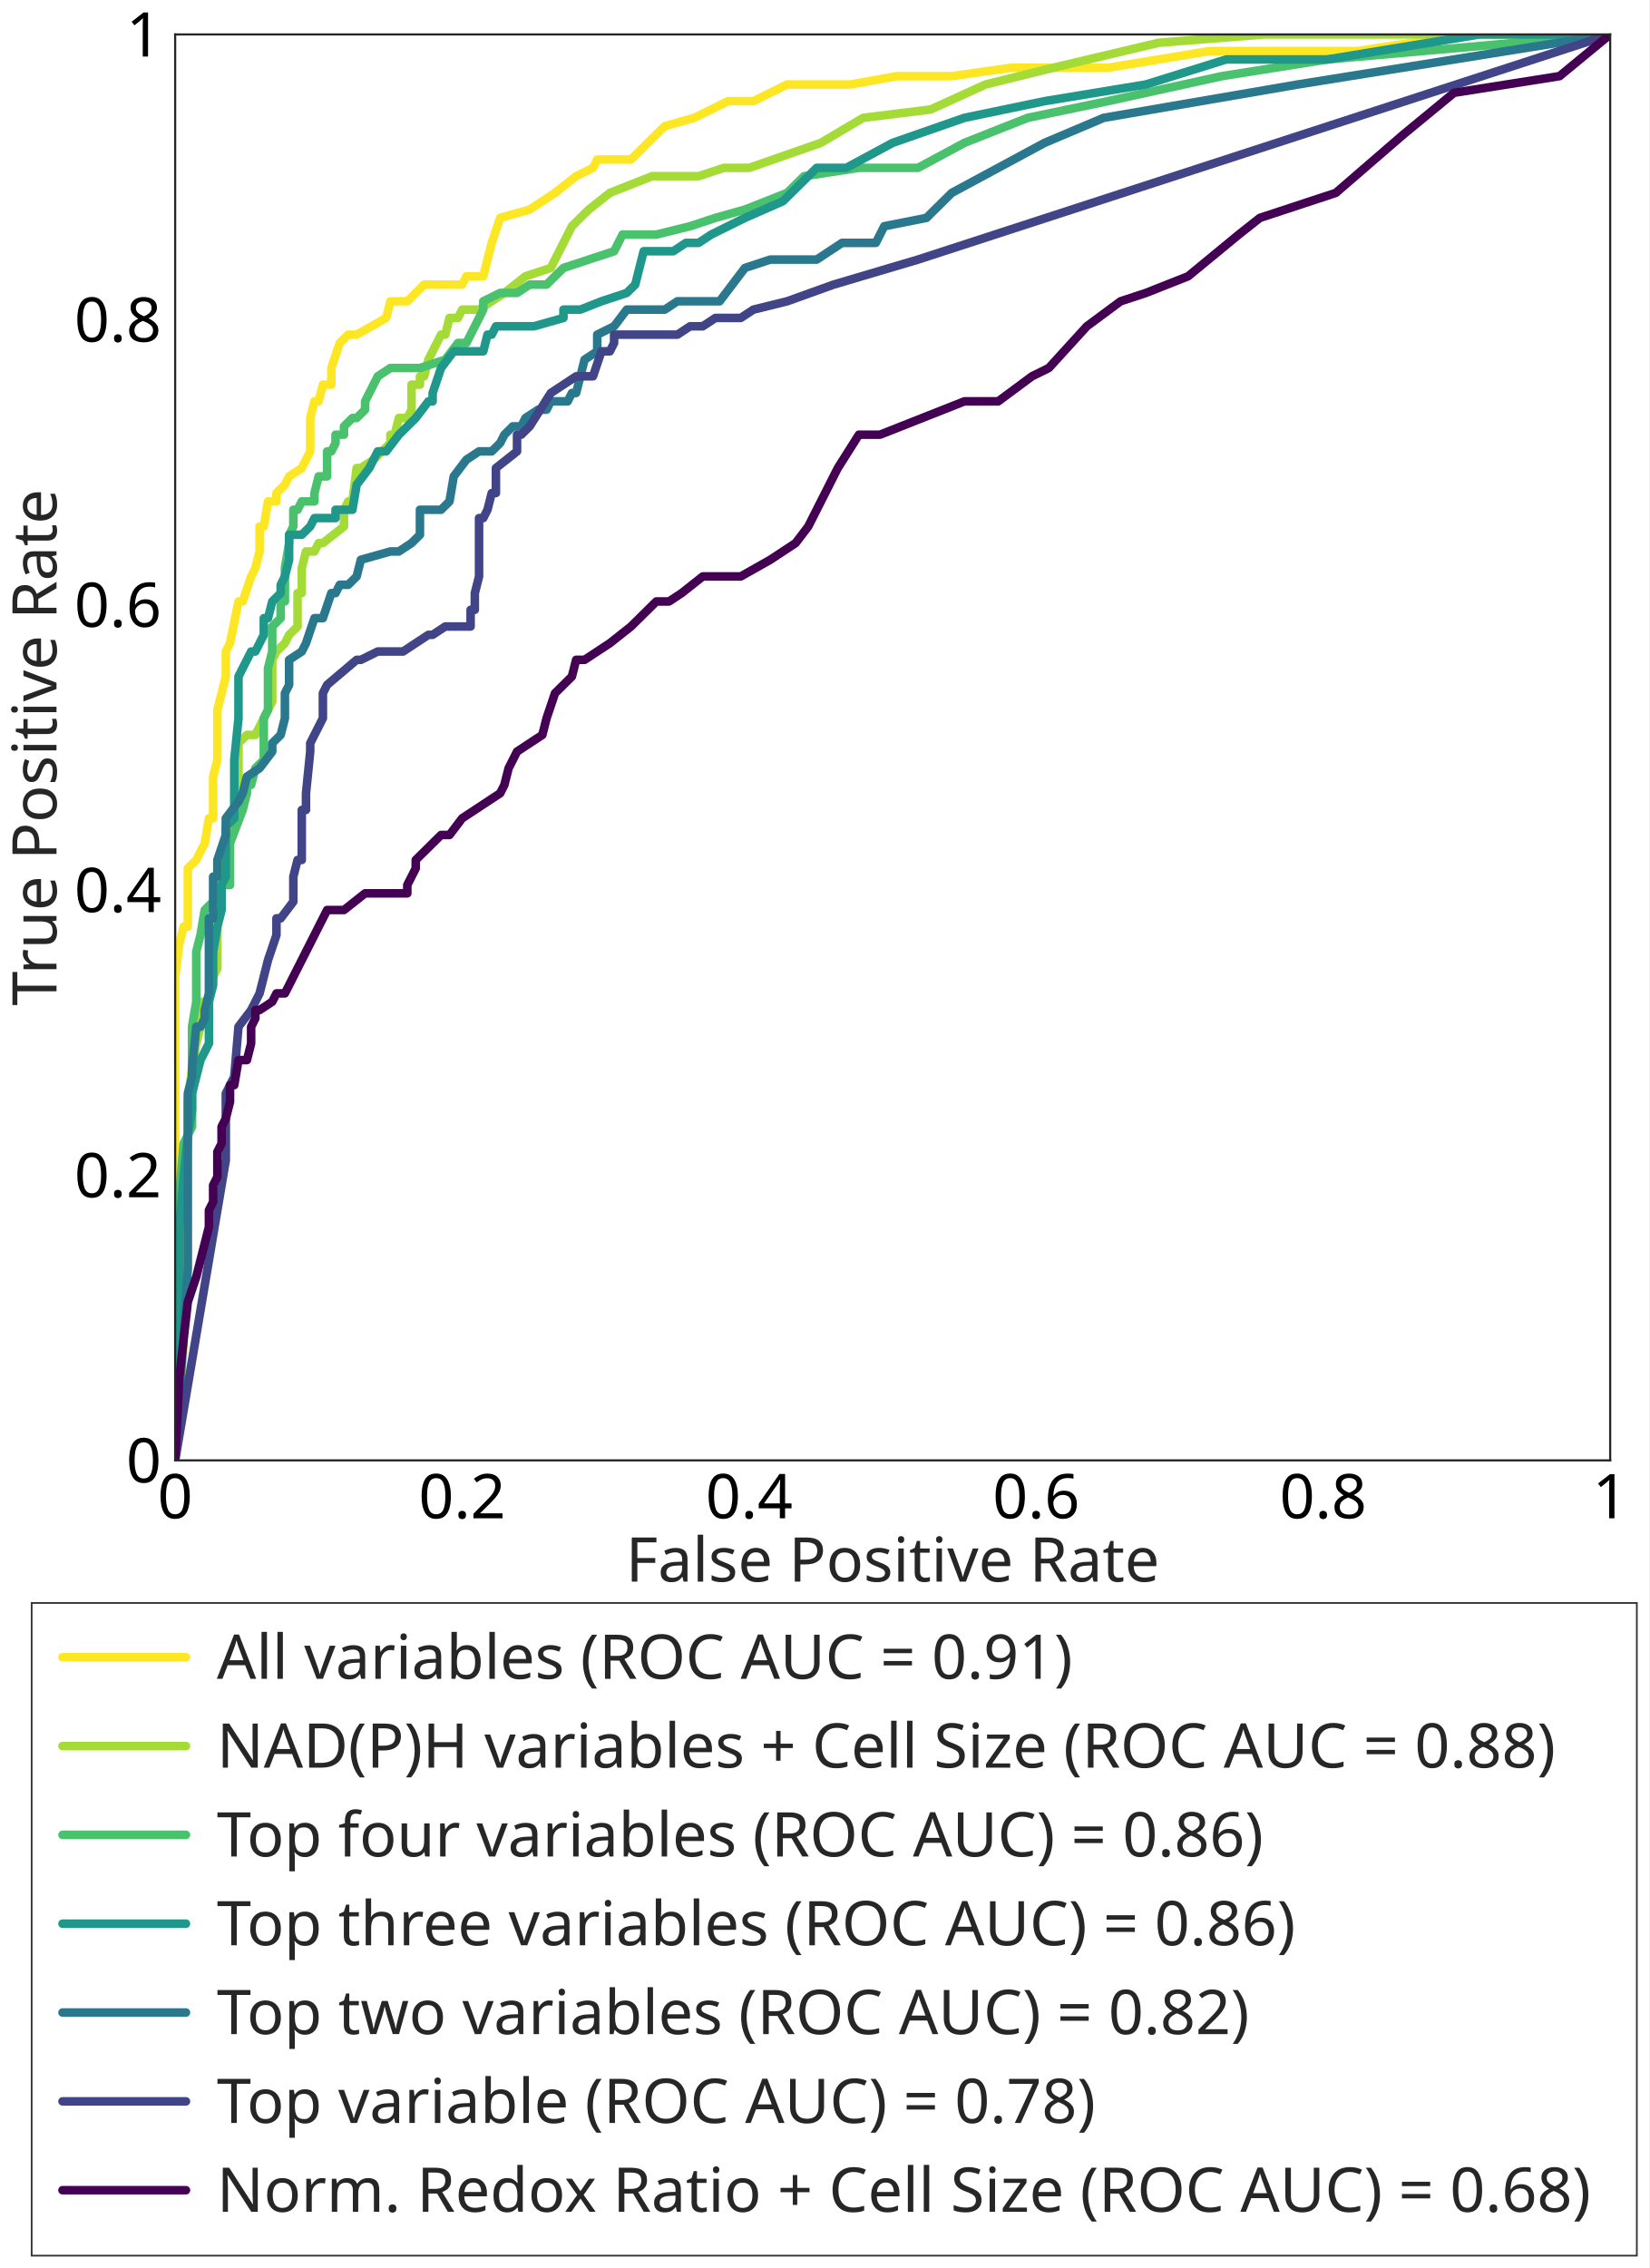
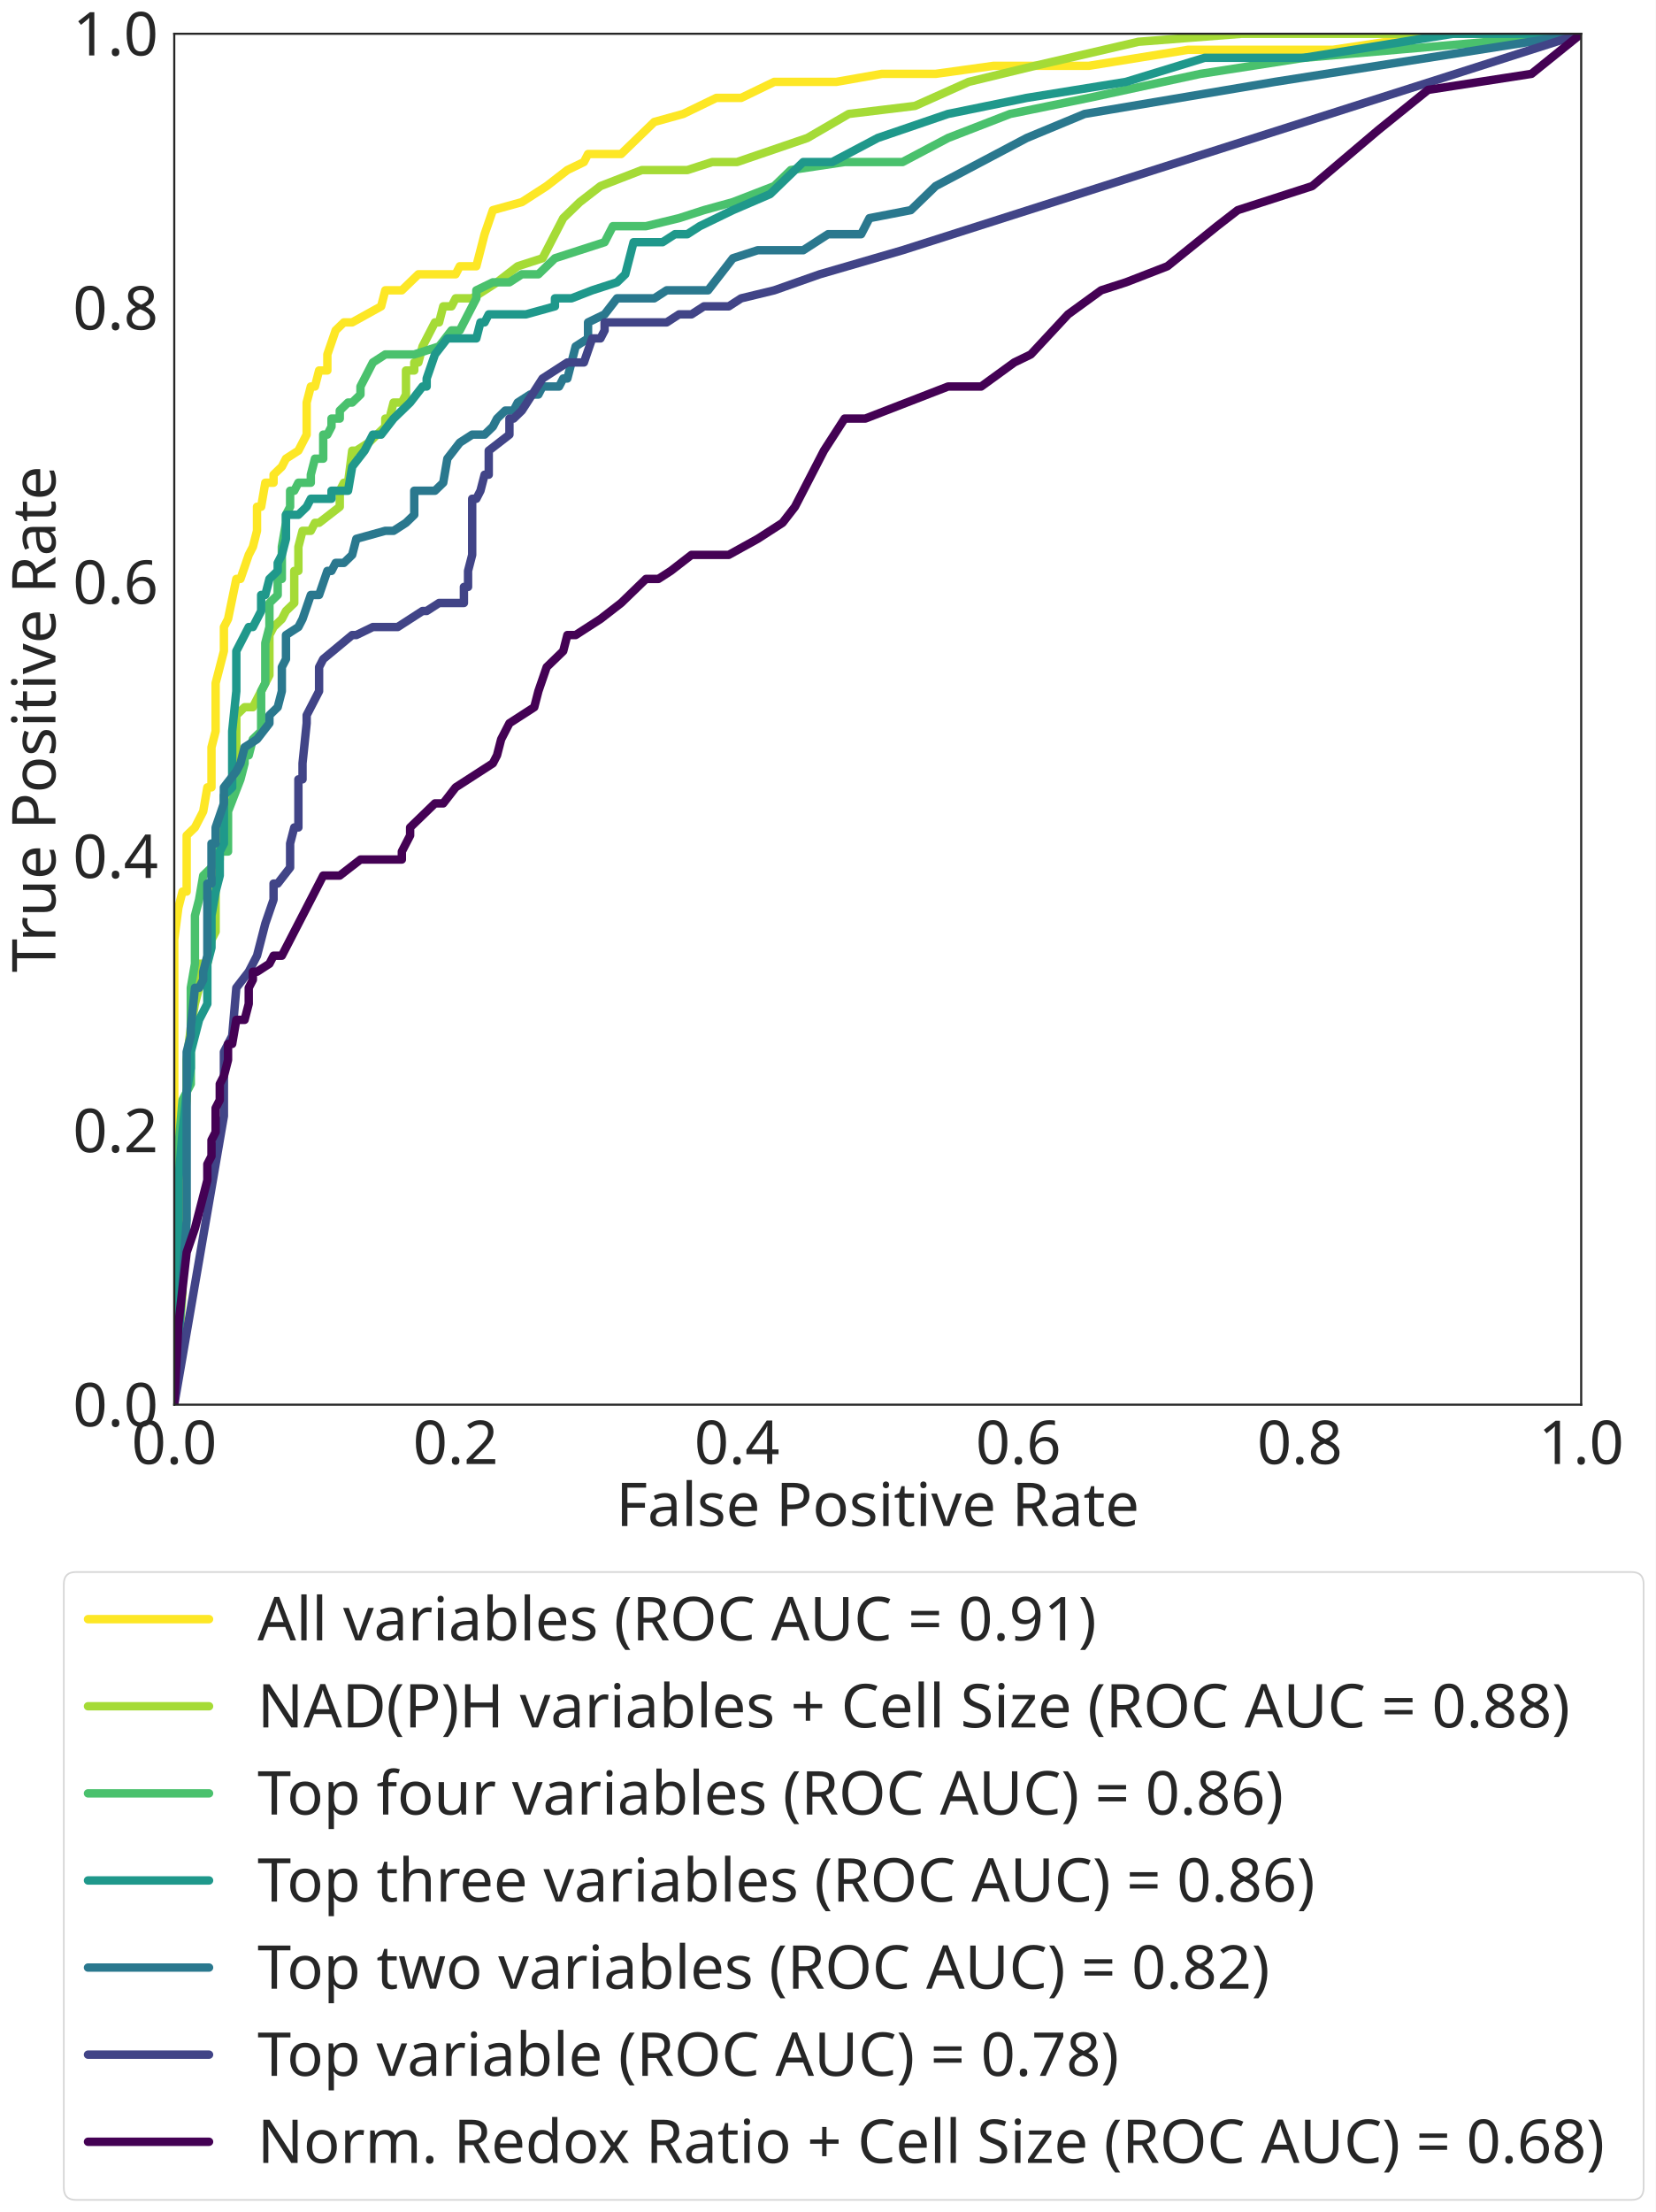
- <svg xmlns="http://www.w3.org/2000/svg" width="961.911pt" height="1322.688pt" viewBox="0 0 961.911 1322.688" version="1.1">
+ <svg xmlns="http://www.w3.org/2000/svg" width="985.011pt" height="1315.668pt" viewBox="0 0 985.011 1315.668" version="1.1">
  <defs>
    <style type="text/css">*{stroke-linejoin: round; stroke-linecap: butt}</style>
  </defs>
  <g id="figure_1">
    <g id="patch_1">
-       <path d="M 0 1322.688  L 961.911 1322.688  L 961.911 0  L 0 0  z " style="fill: #ffffff" />
+       <path d="M 0 1315.668  L 985.011 1315.668  L 985.011 0  L 0 0  z " style="fill: #ffffff" />
    </g>
    <g id="axes_1">
      <g id="patch_2">
-         <path d="M 102.163 851.684  L 939.163 851.684  L 939.163 20.084  L 102.163 20.084  z " style="fill: #ffffff" />
+         <path d="M 103.663 835.484  L 940.663 835.484  L 940.663 20.084  L 103.663 20.084  z " style="fill: #ffffff" />
      </g>
      <g id="matplotlib.axis_1">
        <g id="xtick_1">
          <g id="text_1">
-             <text style="font: 36px 'sans-serif'; text-anchor: middle" x="102.163" y="885.452" transform="rotate(-0, 102.1631, 885.4522)">0</text>
+             <text style="fill: #262626; font: 36px 'sans-serif'; text-anchor: middle" x="103.663" y="870.752" transform="rotate(-0, 103.6631, 870.7522)">0.0</text>
          </g>
        </g>
        <g id="xtick_2">
          <g id="text_2">
-             <text style="font: 36px 'sans-serif'; text-anchor: middle" x="269.563" y="885.452" transform="rotate(-0, 269.5631, 885.4522)">0.2</text>
+             <text style="fill: #262626; font: 36px 'sans-serif'; text-anchor: middle" x="271.063" y="870.752" transform="rotate(-0, 271.0631, 870.7522)">0.2</text>
          </g>
        </g>
        <g id="xtick_3">
          <g id="text_3">
-             <text style="font: 36px 'sans-serif'; text-anchor: middle" x="436.963" y="885.452" transform="rotate(-0, 436.9631, 885.4522)">0.4</text>
+             <text style="fill: #262626; font: 36px 'sans-serif'; text-anchor: middle" x="438.463" y="870.752" transform="rotate(-0, 438.4631, 870.7522)">0.4</text>
          </g>
        </g>
        <g id="xtick_4">
          <g id="text_4">
-             <text style="font: 36px 'sans-serif'; text-anchor: middle" x="604.363" y="885.452" transform="rotate(-0, 604.3631, 885.4522)">0.6</text>
+             <text style="fill: #262626; font: 36px 'sans-serif'; text-anchor: middle" x="605.863" y="870.752" transform="rotate(-0, 605.8631, 870.7522)">0.6</text>
          </g>
        </g>
        <g id="xtick_5">
          <g id="text_5">
-             <text style="font: 36px 'sans-serif'; text-anchor: middle" x="771.763" y="885.452" transform="rotate(-0, 771.7631, 885.4522)">0.8</text>
+             <text style="fill: #262626; font: 36px 'sans-serif'; text-anchor: middle" x="773.263" y="870.752" transform="rotate(-0, 773.2631, 870.7522)">0.8</text>
          </g>
        </g>
        <g id="xtick_6">
          <g id="text_6">
-             <text style="font: 36px 'sans-serif'; text-anchor: middle" x="939.163" y="885.452" transform="rotate(-0, 939.1631, 885.4522)">1</text>
+             <text style="fill: #262626; font: 36px 'sans-serif'; text-anchor: middle" x="940.663" y="870.752" transform="rotate(-0, 940.6631, 870.7522)">1.0</text>
          </g>
        </g>
-         <g id="xtick_7" />
-         <g id="xtick_8" />
-         <g id="xtick_9" />
-         <g id="xtick_10" />
-         <g id="xtick_11" />
-         <g id="xtick_12" />
-         <g id="xtick_13" />
-         <g id="xtick_14" />
-         <g id="xtick_15" />
-         <g id="xtick_16" />
-         <g id="xtick_17" />
-         <g id="xtick_18" />
-         <g id="xtick_19" />
-         <g id="xtick_20" />
-         <g id="xtick_21" />
        <g id="text_7">
-           <text style="fill: #262626; font: 36px 'sans-serif'; text-anchor: middle" x="520.663" y="922.375" transform="rotate(-0, 520.6631, 922.3753)">False Positive Rate</text>
+           <text style="fill: #262626; font: 36px 'sans-serif'; text-anchor: middle" x="522.163" y="907.675" transform="rotate(-0, 522.1631, 907.6753)">False Positive Rate</text>
        </g>
      </g>
      <g id="matplotlib.axis_2">
        <g id="ytick_1">
          <g id="text_8">
-             <text style="font: 36px 'sans-serif'; text-anchor: end" x="94.163" y="864.568" transform="rotate(-0, 94.16312, 864.5681)">0</text>
+             <text style="fill: #262626; font: 36px 'sans-serif'; text-anchor: end" x="94.163" y="848.368" transform="rotate(-0, 94.16312, 848.3681)">0.0</text>
          </g>
        </g>
        <g id="ytick_2">
          <g id="text_9">
-             <text style="font: 36px 'sans-serif'; text-anchor: end" x="94.163" y="698.248" transform="rotate(-0, 94.16312, 698.2481)">0.2</text>
+             <text style="fill: #262626; font: 36px 'sans-serif'; text-anchor: end" x="94.163" y="685.288" transform="rotate(-0, 94.16312, 685.2881)">0.2</text>
          </g>
        </g>
        <g id="ytick_3">
          <g id="text_10">
-             <text style="font: 36px 'sans-serif'; text-anchor: end" x="94.163" y="531.928" transform="rotate(-0, 94.16312, 531.9281)">0.4</text>
+             <text style="fill: #262626; font: 36px 'sans-serif'; text-anchor: end" x="94.163" y="522.208" transform="rotate(-0, 94.16312, 522.2081)">0.4</text>
          </g>
        </g>
        <g id="ytick_4">
          <g id="text_11">
-             <text style="font: 36px 'sans-serif'; text-anchor: end" x="94.163" y="365.608" transform="rotate(-0, 94.16312, 365.6081)">0.6</text>
+             <text style="fill: #262626; font: 36px 'sans-serif'; text-anchor: end" x="94.163" y="359.128" transform="rotate(-0, 94.16312, 359.1281)">0.6</text>
          </g>
        </g>
        <g id="ytick_5">
          <g id="text_12">
-             <text style="font: 36px 'sans-serif'; text-anchor: end" x="94.163" y="199.288" transform="rotate(-0, 94.16312, 199.2881)">0.8</text>
+             <text style="fill: #262626; font: 36px 'sans-serif'; text-anchor: end" x="94.163" y="196.048" transform="rotate(-0, 94.16312, 196.0481)">0.8</text>
          </g>
        </g>
        <g id="ytick_6">
          <g id="text_13">
-             <text style="font: 36px 'sans-serif'; text-anchor: end" x="94.163" y="32.968" transform="rotate(-0, 94.16312, 32.96813)">1</text>
+             <text style="fill: #262626; font: 36px 'sans-serif'; text-anchor: end" x="94.163" y="32.968" transform="rotate(-0, 94.16312, 32.96813)">1.0</text>
          </g>
        </g>
-         <g id="ytick_7" />
-         <g id="ytick_8" />
-         <g id="ytick_9" />
-         <g id="ytick_10" />
-         <g id="ytick_11" />
-         <g id="ytick_12" />
-         <g id="ytick_13" />
-         <g id="ytick_14" />
-         <g id="ytick_15" />
-         <g id="ytick_16" />
-         <g id="ytick_17" />
-         <g id="ytick_18" />
-         <g id="ytick_19" />
-         <g id="ytick_20" />
-         <g id="ytick_21" />
        <g id="text_14">
-           <text style="fill: #262626; font: 36px 'sans-serif'; text-anchor: middle" x="32.968" y="435.884" transform="rotate(-90, 32.96813, 435.8841)">True Positive Rate</text>
+           <text style="fill: #262626; font: 36px 'sans-serif'; text-anchor: middle" x="32.968" y="427.784" transform="rotate(-90, 32.96813, 427.7841)">True Positive Rate</text>
        </g>
      </g>
      <g id="line2d_1">
-         <path d="M 102.163 851.684  L 102.163 788.463  L 102.163 764.147  L 102.163 749.558  L 102.163 691.2  L 102.163 666.884  L 102.163 647.431  L 102.163 637.705  L 102.163 618.252  L 102.163 593.937  L 102.163 574.484  L 102.163 569.621  L 104.625 550.168  L 107.087 540.442  L 109.548 540.442  L 109.548 535.579  L 109.548 516.126  L 109.548 506.4  L 114.472 501.537  L 119.395 491.81  L 121.857 477.221  L 124.319 477.221  L 124.319 462.631  L 124.319 452.905  L 126.781 443.179  L 126.781 438.316  L 126.781 428.589  L 126.781 414  L 131.704 394.547  L 131.704 379.958  L 134.166 375.095  L 139.09 350.779  L 141.551 350.779  L 146.475 336.189  L 148.937 331.326  L 151.398 321.6  L 151.398 316.737  L 151.398 307.01  L 153.86 307.01  L 156.322 292.421  L 161.245 292.421  L 161.245 287.558  L 166.169 282.695  L 168.631 277.831  L 176.016 272.968  L 180.94 263.242  L 180.94 248.652  L 180.94 243.789  L 183.401 234.063  L 185.863 234.063  L 188.325 224.337  L 193.248 224.337  L 193.248 214.61  L 198.172 200.021  L 203.095 195.158  L 208.019 195.158  L 225.251 185.431  L 227.713 175.705  L 237.56 175.705  L 247.407 165.979  L 257.254 165.979  L 264.64 165.979  L 269.563 165.979  L 272.025 161.116  L 281.872 161.116  L 286.795 141.663  L 291.719 127.074  L 308.951 122.21  L 323.722 112.484  L 336.031 102.758  L 345.878 97.895  L 348.34 93.031  L 368.034 93.031  L 387.728 73.579  L 404.96 68.716  L 424.654 58.989  L 439.425 58.989  L 459.119 49.263  L 473.89 49.263  L 496.045 49.263  L 523.125 44.4  L 555.128 44.4  L 589.593 39.537  L 646.213 39.537  L 705.295 29.81  L 791.457 29.81  L 855.463 20.084  L 939.163 20.084  " clip-path="url(#pc37b529181)" style="fill: none; stroke: #fde725; stroke-width: 5; stroke-linecap: round" />
+         <path d="M 103.663 835.484  L 103.663 773.495  L 103.663 749.652  L 103.663 735.347  L 103.663 678.126  L 103.663 654.284  L 103.663 635.21  L 103.663 625.674  L 103.663 606.6  L 103.663 582.758  L 103.663 563.684  L 103.663 558.916  L 106.125 539.842  L 108.587 530.305  L 111.048 530.305  L 111.048 525.537  L 111.048 506.463  L 111.048 496.926  L 115.972 492.158  L 120.895 482.621  L 123.357 468.316  L 125.819 468.316  L 125.819 454.01  L 125.819 444.474  L 128.281 434.937  L 128.281 430.168  L 128.281 420.631  L 128.281 406.326  L 133.204 387.252  L 133.204 372.947  L 135.666 368.179  L 140.59 344.337  L 143.051 344.337  L 147.975 330.031  L 150.437 325.263  L 152.898 315.726  L 152.898 310.958  L 152.898 301.421  L 155.36 301.421  L 157.822 287.116  L 162.745 287.116  L 162.745 282.347  L 167.669 277.579  L 170.131 272.81  L 177.516 268.042  L 182.44 258.505  L 182.44 244.2  L 182.44 239.431  L 184.901 229.895  L 187.363 229.895  L 189.825 220.358  L 194.748 220.358  L 194.748 210.821  L 199.672 196.516  L 204.595 191.747  L 209.519 191.747  L 226.751 182.21  L 229.213 172.674  L 239.06 172.674  L 248.907 163.137  L 258.754 163.137  L 266.14 163.137  L 271.063 163.137  L 273.525 158.368  L 283.372 158.368  L 288.295 139.295  L 293.219 124.989  L 310.451 120.221  L 325.222 110.684  L 337.531 101.147  L 347.378 96.379  L 349.84 91.61  L 369.534 91.61  L 389.228 72.537  L 406.46 67.768  L 426.154 58.231  L 440.925 58.231  L 460.619 48.695  L 475.39 48.695  L 497.545 48.695  L 524.625 43.926  L 556.628 43.926  L 591.093 39.158  L 647.713 39.158  L 706.795 29.621  L 792.957 29.621  L 856.963 20.084  L 940.663 20.084  " clip-path="url(#p8430634e5c)" style="fill: none; stroke: #fde725; stroke-width: 5; stroke-linecap: round" />
      </g>
      <g id="line2d_2">
-         <path d="M 102.163 851.684  L 104.625 817.642  L 107.087 783.6  L 107.087 725.242  L 107.087 715.516  L 107.087 691.2  L 109.548 666.884  L 109.548 662.021  L 109.548 642.568  L 112.01 623.116  L 114.472 608.526  L 116.934 598.8  L 116.934 584.21  L 121.857 584.21  L 124.319 569.621  L 126.781 564.758  L 126.781 550.168  L 126.781 520.989  L 129.243 520.989  L 129.243 511.263  L 129.243 506.4  L 129.243 496.674  L 136.628 477.221  L 139.09 457.768  L 139.09 443.179  L 139.09 433.452  L 144.013 428.589  L 148.937 428.589  L 158.784 409.137  L 158.784 384.821  L 161.245 379.958  L 166.169 375.095  L 168.631 370.231  L 173.554 365.368  L 173.554 345.916  L 176.016 345.916  L 176.016 336.189  L 176.016 331.326  L 178.478 321.6  L 183.401 321.6  L 185.863 316.737  L 188.325 316.737  L 200.634 307.01  L 200.634 297.284  L 203.095 292.421  L 205.557 292.421  L 208.019 272.968  L 210.481 272.968  L 217.866 268.105  L 227.713 258.379  L 227.713 253.516  L 230.175 253.516  L 232.637 243.789  L 237.56 243.789  L 240.022 238.926  L 240.022 224.337  L 244.945 224.337  L 244.945 219.474  L 247.407 219.474  L 249.869 209.747  L 257.254 195.158  L 259.716 195.158  L 262.178 185.431  L 267.101 185.431  L 269.563 180.568  L 279.41 180.568  L 294.181 170.842  L 306.49 161.116  L 321.26 156.252  L 326.184 146.526  L 333.569 131.937  L 343.416 122.21  L 355.725 112.484  L 380.343 102.758  L 395.113 102.758  L 407.422 102.758  L 422.193 97.895  L 436.963 97.895  L 478.813 83.305  L 503.431 68.716  L 542.819 63.852  L 574.822 49.263  L 614.21 39.537  L 675.754 24.947  L 737.298 20.084  L 806.228 20.084  L 939.163 20.084  " clip-path="url(#pc37b529181)" style="fill: none; stroke: #a5db36; stroke-width: 5; stroke-linecap: round" />
+         <path d="M 103.663 835.484  L 106.125 802.105  L 108.587 768.726  L 108.587 711.505  L 108.587 701.968  L 108.587 678.126  L 111.048 654.284  L 111.048 649.516  L 111.048 630.442  L 113.51 611.368  L 115.972 597.063  L 118.434 587.526  L 118.434 573.221  L 123.357 573.221  L 125.819 558.916  L 128.281 554.147  L 128.281 539.842  L 128.281 511.231  L 130.743 511.231  L 130.743 501.695  L 130.743 496.926  L 130.743 487.389  L 138.128 468.316  L 140.59 449.242  L 140.59 434.937  L 140.59 425.4  L 145.513 420.631  L 150.437 420.631  L 160.284 401.558  L 160.284 377.716  L 162.745 372.947  L 167.669 368.179  L 170.131 363.41  L 175.054 358.642  L 175.054 339.568  L 177.516 339.568  L 177.516 330.031  L 177.516 325.263  L 179.978 315.726  L 184.901 315.726  L 187.363 310.958  L 189.825 310.958  L 202.134 301.421  L 202.134 291.884  L 204.595 287.116  L 207.057 287.116  L 209.519 268.042  L 211.981 268.042  L 219.366 263.274  L 229.213 253.737  L 229.213 248.968  L 231.675 248.968  L 234.137 239.431  L 239.06 239.431  L 241.522 234.663  L 241.522 220.358  L 246.445 220.358  L 246.445 215.589  L 248.907 215.589  L 251.369 206.052  L 258.754 191.747  L 261.216 191.747  L 263.678 182.21  L 268.601 182.21  L 271.063 177.442  L 280.91 177.442  L 295.681 167.905  L 307.99 158.368  L 322.76 153.6  L 327.684 144.063  L 335.069 129.758  L 344.916 120.221  L 357.225 110.684  L 381.843 101.147  L 396.613 101.147  L 408.922 101.147  L 423.693 96.379  L 438.463 96.379  L 480.313 82.074  L 504.931 67.768  L 544.319 63  L 576.322 48.695  L 615.71 39.158  L 677.254 24.852  L 738.798 20.084  L 807.728 20.084  L 940.663 20.084  " clip-path="url(#p8430634e5c)" style="fill: none; stroke: #a5db36; stroke-width: 5; stroke-linecap: round" />
      </g>
      <g id="line2d_3">
-         <path d="M 102.163 851.684  L 102.163 764.147  L 102.163 730.105  L 104.625 696.063  L 107.087 666.884  L 112.01 657.158  L 112.01 642.568  L 112.01 632.842  L 112.01 613.389  L 112.01 598.8  L 114.472 584.21  L 114.472 555.031  L 116.934 545.305  L 119.395 530.716  L 124.319 525.852  L 126.781 516.126  L 134.166 516.126  L 134.166 506.4  L 134.166 501.537  L 134.166 491.81  L 141.551 472.358  L 144.013 462.631  L 144.013 457.768  L 146.475 457.768  L 148.937 448.042  L 153.86 443.179  L 153.86 423.726  L 153.86 418.863  L 156.322 414  L 156.322 399.41  L 156.322 389.684  L 158.784 379.958  L 158.784 370.231  L 158.784 365.368  L 163.707 360.505  L 163.707 350.779  L 166.169 350.779  L 166.169 331.326  L 168.631 316.737  L 168.631 311.874  L 171.093 307.01  L 171.093 297.284  L 173.554 297.284  L 176.016 292.421  L 180.94 292.421  L 183.401 292.421  L 183.401 287.558  L 185.863 277.831  L 190.787 277.831  L 190.787 263.242  L 193.248 263.242  L 195.71 258.379  L 195.71 253.516  L 200.634 253.516  L 200.634 248.652  L 205.557 243.789  L 208.019 243.789  L 212.943 238.926  L 212.943 234.063  L 217.866 224.337  L 220.328 219.474  L 227.713 214.61  L 237.56 214.61  L 244.945 214.61  L 259.716 209.747  L 267.101 200.021  L 272.025 200.021  L 281.872 180.568  L 281.872 175.705  L 291.719 170.842  L 299.104 170.842  L 301.566 170.842  L 308.951 165.979  L 318.798 165.979  L 328.645 156.252  L 358.187 146.526  L 363.11 136.8  L 382.804 136.8  L 402.498 131.937  L 417.269 127.074  L 434.501 122.21  L 459.119 112.484  L 468.966 102.758  L 500.969 97.895  L 535.434 97.895  L 562.513 83.305  L 599.44 68.716  L 646.213 58.989  L 712.681 44.4  L 774.225 34.674  L 939.163 20.084  " clip-path="url(#pc37b529181)" style="fill: none; stroke: #4ac16d; stroke-width: 5; stroke-linecap: round" />
+         <path d="M 103.663 835.484  L 103.663 749.652  L 103.663 716.274  L 106.125 682.895  L 108.587 654.284  L 113.51 644.747  L 113.51 630.442  L 113.51 620.905  L 113.51 601.831  L 113.51 587.526  L 115.972 573.221  L 115.972 544.61  L 118.434 535.074  L 120.895 520.768  L 125.819 516  L 128.281 506.463  L 135.666 506.463  L 135.666 496.926  L 135.666 492.158  L 135.666 482.621  L 143.051 463.547  L 145.513 454.01  L 145.513 449.242  L 147.975 449.242  L 150.437 439.705  L 155.36 434.937  L 155.36 415.863  L 155.36 411.095  L 157.822 406.326  L 157.822 392.021  L 157.822 382.484  L 160.284 372.947  L 160.284 363.41  L 160.284 358.642  L 165.207 353.874  L 165.207 344.337  L 167.669 344.337  L 167.669 325.263  L 170.131 310.958  L 170.131 306.189  L 172.593 301.421  L 172.593 291.884  L 175.054 291.884  L 177.516 287.116  L 182.44 287.116  L 184.901 287.116  L 184.901 282.347  L 187.363 272.81  L 192.287 272.81  L 192.287 258.505  L 194.748 258.505  L 197.21 253.737  L 197.21 248.968  L 202.134 248.968  L 202.134 244.2  L 207.057 239.431  L 209.519 239.431  L 214.443 234.663  L 214.443 229.895  L 219.366 220.358  L 221.828 215.589  L 229.213 210.821  L 239.06 210.821  L 246.445 210.821  L 261.216 206.052  L 268.601 196.516  L 273.525 196.516  L 283.372 177.442  L 283.372 172.674  L 293.219 167.905  L 300.604 167.905  L 303.066 167.905  L 310.451 163.137  L 320.298 163.137  L 330.145 153.6  L 359.687 144.063  L 364.61 134.526  L 384.304 134.526  L 403.998 129.758  L 418.769 124.989  L 436.001 120.221  L 460.619 110.684  L 470.466 101.147  L 502.469 96.379  L 536.934 96.379  L 564.013 82.074  L 600.94 67.768  L 647.713 58.231  L 714.181 43.926  L 775.725 34.389  L 940.663 20.084  " clip-path="url(#p8430634e5c)" style="fill: none; stroke: #4ac16d; stroke-width: 5; stroke-linecap: round" />
      </g>
      <g id="line2d_4">
-         <path d="M 102.163 851.684  L 104.625 783.6  L 104.625 730.105  L 104.625 715.516  L 107.087 686.337  L 109.548 662.021  L 112.01 647.431  L 112.01 637.705  L 116.934 618.252  L 121.857 608.526  L 121.857 598.8  L 121.857 584.21  L 124.319 574.484  L 124.319 564.758  L 124.319 555.031  L 126.781 540.442  L 129.243 530.716  L 129.243 516.126  L 131.704 511.263  L 131.704 491.81  L 131.704 482.084  L 136.628 477.221  L 136.628 472.358  L 136.628 448.042  L 136.628 443.179  L 139.09 418.863  L 139.09 399.41  L 139.09 394.547  L 141.551 389.684  L 146.475 379.958  L 148.937 379.958  L 153.86 370.231  L 153.86 360.505  L 156.322 360.505  L 158.784 350.779  L 163.707 345.916  L 163.707 341.052  L 166.169 336.189  L 168.631 326.463  L 168.631 321.6  L 168.631 311.874  L 176.016 311.874  L 180.94 307.01  L 183.401 302.147  L 193.248 302.147  L 195.71 302.147  L 195.71 297.284  L 205.557 297.284  L 208.019 282.695  L 215.404 272.968  L 220.328 263.242  L 225.251 263.242  L 232.637 253.516  L 242.484 243.789  L 249.869 234.063  L 252.331 234.063  L 252.331 229.2  L 257.254 214.61  L 264.64 204.884  L 272.025 204.884  L 281.872 204.884  L 284.334 195.158  L 286.795 195.158  L 289.257 190.295  L 306.49 190.295  L 311.413 190.295  L 328.645 185.431  L 328.645 180.568  L 338.493 180.568  L 350.801 175.705  L 365.572 170.842  L 370.495 165.979  L 375.419 146.526  L 392.651 146.526  L 400.037 141.663  L 407.422 141.663  L 414.807 136.8  L 434.501 127.074  L 456.657 117.347  L 476.351 97.895  L 493.584 97.895  L 520.663 83.305  L 562.513 68.716  L 609.287 58.989  L 668.369 49.263  L 715.143 34.674  L 774.225 34.674  L 862.848 20.084  L 939.163 20.084  " clip-path="url(#pc37b529181)" style="fill: none; stroke: #1f988b; stroke-width: 5; stroke-linecap: round" />
+         <path d="M 103.663 835.484  L 106.125 768.726  L 106.125 716.274  L 106.125 701.968  L 108.587 673.358  L 111.048 649.516  L 113.51 635.21  L 113.51 625.674  L 118.434 606.6  L 123.357 597.063  L 123.357 587.526  L 123.357 573.221  L 125.819 563.684  L 125.819 554.147  L 125.819 544.61  L 128.281 530.305  L 130.743 520.768  L 130.743 506.463  L 133.204 501.695  L 133.204 482.621  L 133.204 473.084  L 138.128 468.316  L 138.128 463.547  L 138.128 439.705  L 138.128 434.937  L 140.59 411.095  L 140.59 392.021  L 140.59 387.252  L 143.051 382.484  L 147.975 372.947  L 150.437 372.947  L 155.36 363.41  L 155.36 353.874  L 157.822 353.874  L 160.284 344.337  L 165.207 339.568  L 165.207 334.8  L 167.669 330.031  L 170.131 320.495  L 170.131 315.726  L 170.131 306.189  L 177.516 306.189  L 182.44 301.421  L 184.901 296.652  L 194.748 296.652  L 197.21 296.652  L 197.21 291.884  L 207.057 291.884  L 209.519 277.579  L 216.904 268.042  L 221.828 258.505  L 226.751 258.505  L 234.137 248.968  L 243.984 239.431  L 251.369 229.895  L 253.831 229.895  L 253.831 225.126  L 258.754 210.821  L 266.14 201.284  L 273.525 201.284  L 283.372 201.284  L 285.834 191.747  L 288.295 191.747  L 290.757 186.979  L 307.99 186.979  L 312.913 186.979  L 330.145 182.21  L 330.145 177.442  L 339.993 177.442  L 352.301 172.674  L 367.072 167.905  L 371.995 163.137  L 376.919 144.063  L 394.151 144.063  L 401.537 139.295  L 408.922 139.295  L 416.307 134.526  L 436.001 124.989  L 458.157 115.452  L 477.851 96.379  L 495.084 96.379  L 522.163 82.074  L 564.013 67.768  L 610.787 58.231  L 669.869 48.695  L 716.643 34.389  L 775.725 34.389  L 864.348 20.084  L 940.663 20.084  " clip-path="url(#p8430634e5c)" style="fill: none; stroke: #1f988b; stroke-width: 5; stroke-linecap: round" />
      </g>
      <g id="line2d_5">
-         <path d="M 102.163 851.684  L 109.548 739.831  L 109.548 686.337  L 109.548 676.61  L 109.548 662.021  L 109.548 637.705  L 112.01 627.979  L 112.01 623.116  L 114.472 598.8  L 116.934 598.8  L 119.395 593.937  L 119.395 589.074  L 121.857 579.347  L 121.857 564.758  L 121.857 559.895  L 121.857 540.442  L 121.857 535.579  L 124.319 535.579  L 124.319 525.852  L 124.319 511.263  L 126.781 511.263  L 126.781 501.537  L 131.704 486.947  L 131.704 477.221  L 139.09 467.495  L 141.551 462.631  L 144.013 452.905  L 151.398 448.042  L 158.784 438.316  L 158.784 433.452  L 163.707 428.589  L 166.169 418.863  L 166.169 404.274  L 168.631 399.41  L 168.631 384.821  L 176.016 379.958  L 178.478 375.095  L 183.401 360.505  L 188.325 360.505  L 193.248 345.916  L 195.71 345.916  L 198.172 341.052  L 203.095 341.052  L 208.019 336.189  L 210.481 326.463  L 227.713 321.6  L 232.637 321.6  L 240.022 316.737  L 244.945 311.874  L 244.945 297.284  L 249.869 297.284  L 252.331 297.284  L 257.254 297.284  L 262.178 292.421  L 264.64 277.831  L 272.025 268.105  L 279.41 263.242  L 286.795 263.242  L 291.719 258.379  L 294.181 253.516  L 299.104 248.652  L 304.028 248.652  L 306.49 243.789  L 313.875 238.926  L 318.798 238.926  L 321.26 234.063  L 323.722 234.063  L 331.107 234.063  L 333.569 229.2  L 336.031 229.2  L 340.954 209.747  L 348.34 204.884  L 348.34 195.158  L 358.187 190.295  L 365.572 180.568  L 382.804 180.568  L 387.728 180.568  L 395.113 175.705  L 409.884 175.705  L 419.731 175.705  L 434.501 156.252  L 449.272 151.389  L 466.504 151.389  L 476.351 151.389  L 491.122 141.663  L 505.893 141.663  L 510.816 141.663  L 515.74 131.937  L 540.357 127.074  L 555.128 112.484  L 609.287 83.305  L 643.751 68.716  L 756.993 49.263  L 939.163 20.084  " clip-path="url(#pc37b529181)" style="fill: none; stroke: #2a788e; stroke-width: 5; stroke-linecap: round" />
+         <path d="M 103.663 835.484  L 111.048 725.81  L 111.048 673.358  L 111.048 663.821  L 111.048 649.516  L 111.048 625.674  L 113.51 616.137  L 113.51 611.368  L 115.972 587.526  L 118.434 587.526  L 120.895 582.758  L 120.895 577.989  L 123.357 568.452  L 123.357 554.147  L 123.357 549.379  L 123.357 530.305  L 123.357 525.537  L 125.819 525.537  L 125.819 516  L 125.819 501.695  L 128.281 501.695  L 128.281 492.158  L 133.204 477.852  L 133.204 468.316  L 140.59 458.779  L 143.051 454.01  L 145.513 444.474  L 152.898 439.705  L 160.284 430.168  L 160.284 425.4  L 165.207 420.631  L 167.669 411.095  L 167.669 396.789  L 170.131 392.021  L 170.131 377.716  L 177.516 372.947  L 179.978 368.179  L 184.901 353.874  L 189.825 353.874  L 194.748 339.568  L 197.21 339.568  L 199.672 334.8  L 204.595 334.8  L 209.519 330.031  L 211.981 320.495  L 229.213 315.726  L 234.137 315.726  L 241.522 310.958  L 246.445 306.189  L 246.445 291.884  L 251.369 291.884  L 253.831 291.884  L 258.754 291.884  L 263.678 287.116  L 266.14 272.81  L 273.525 263.274  L 280.91 258.505  L 288.295 258.505  L 293.219 253.737  L 295.681 248.968  L 300.604 244.2  L 305.528 244.2  L 307.99 239.431  L 315.375 234.663  L 320.298 234.663  L 322.76 229.895  L 325.222 229.895  L 332.607 229.895  L 335.069 225.126  L 337.531 225.126  L 342.454 206.052  L 349.84 201.284  L 349.84 191.747  L 359.687 186.979  L 367.072 177.442  L 384.304 177.442  L 389.228 177.442  L 396.613 172.674  L 411.384 172.674  L 421.231 172.674  L 436.001 153.6  L 450.772 148.831  L 468.004 148.831  L 477.851 148.831  L 492.622 139.295  L 507.393 139.295  L 512.316 139.295  L 517.24 129.758  L 541.857 124.989  L 556.628 110.684  L 610.787 82.074  L 645.251 67.768  L 758.493 48.695  L 940.663 20.084  " clip-path="url(#p8430634e5c)" style="fill: none; stroke: #2a788e; stroke-width: 5; stroke-linecap: round" />
      </g>
      <g id="line2d_6">
-         <path d="M 102.163 851.684  L 131.704 676.61  L 131.704 652.295  L 131.704 637.705  L 136.628 627.979  L 139.09 598.8  L 146.475 589.074  L 151.398 579.347  L 156.322 559.895  L 161.245 545.305  L 161.245 535.579  L 163.707 535.579  L 171.093 525.852  L 171.093 511.263  L 173.554 501.537  L 176.016 501.537  L 176.016 482.084  L 176.016 472.358  L 178.478 472.358  L 178.478 462.631  L 180.94 438.316  L 180.94 433.452  L 188.325 418.863  L 188.325 414  L 188.325 404.274  L 190.787 399.41  L 208.019 384.821  L 210.481 384.821  L 220.328 379.958  L 222.79 379.958  L 235.098 379.958  L 249.869 370.231  L 252.331 370.231  L 259.716 365.368  L 264.64 365.368  L 272.025 365.368  L 274.487 365.368  L 274.487 355.642  L 276.948 355.642  L 276.948 345.916  L 279.41 336.189  L 279.41 311.874  L 279.41 302.147  L 281.872 302.147  L 284.334 297.284  L 286.795 287.558  L 289.257 287.558  L 289.257 272.968  L 301.566 263.242  L 301.566 253.516  L 304.028 253.516  L 308.951 248.652  L 321.26 229.2  L 336.031 219.474  L 340.954 219.474  L 345.878 219.474  L 350.801 204.884  L 355.725 204.884  L 358.187 200.021  L 358.187 195.158  L 360.648 195.158  L 365.572 195.158  L 395.113 195.158  L 402.498 190.295  L 409.884 190.295  L 417.269 185.431  L 432.04 185.431  L 439.425 180.568  L 459.119 175.705  L 486.198 165.979  L 535.434 151.389  L 939.163 20.084  " clip-path="url(#pc37b529181)" style="fill: none; stroke: #414487; stroke-width: 5; stroke-linecap: round" />
+         <path d="M 103.663 835.484  L 133.204 663.821  L 133.204 639.979  L 133.204 625.674  L 138.128 616.137  L 140.59 587.526  L 147.975 577.989  L 152.898 568.452  L 157.822 549.379  L 162.745 535.074  L 162.745 525.537  L 165.207 525.537  L 172.593 516  L 172.593 501.695  L 175.054 492.158  L 177.516 492.158  L 177.516 473.084  L 177.516 463.547  L 179.978 463.547  L 179.978 454.01  L 182.44 430.168  L 182.44 425.4  L 189.825 411.095  L 189.825 406.326  L 189.825 396.789  L 192.287 392.021  L 209.519 377.716  L 211.981 377.716  L 221.828 372.947  L 224.29 372.947  L 236.598 372.947  L 251.369 363.41  L 253.831 363.41  L 261.216 358.642  L 266.14 358.642  L 273.525 358.642  L 275.987 358.642  L 275.987 349.105  L 278.448 349.105  L 278.448 339.568  L 280.91 330.031  L 280.91 306.189  L 280.91 296.652  L 283.372 296.652  L 285.834 291.884  L 288.295 282.347  L 290.757 282.347  L 290.757 268.042  L 303.066 258.505  L 303.066 248.968  L 305.528 248.968  L 310.451 244.2  L 322.76 225.126  L 337.531 215.589  L 342.454 215.589  L 347.378 215.589  L 352.301 201.284  L 357.225 201.284  L 359.687 196.516  L 359.687 191.747  L 362.148 191.747  L 367.072 191.747  L 396.613 191.747  L 403.998 186.979  L 411.384 186.979  L 418.769 182.21  L 433.54 182.21  L 440.925 177.442  L 460.619 172.674  L 487.698 163.137  L 536.934 148.831  L 940.663 20.084  " clip-path="url(#p8430634e5c)" style="fill: none; stroke: #414487; stroke-width: 5; stroke-linecap: round" />
      </g>
      <g id="line2d_7">
-         <path d="M 102.163 851.684  L 104.625 803.052  L 109.548 759.284  L 114.472 744.695  L 121.857 715.516  L 121.857 705.789  L 124.319 700.926  L 124.319 691.2  L 126.781 686.337  L 126.781 671.747  L 129.243 666.884  L 129.243 657.158  L 131.704 652.295  L 134.166 642.568  L 134.166 632.842  L 136.628 632.842  L 139.09 618.252  L 144.013 618.252  L 146.475 608.526  L 146.475 598.8  L 148.937 593.937  L 148.937 589.074  L 151.398 589.074  L 158.784 584.21  L 161.245 579.347  L 166.169 579.347  L 176.016 559.895  L 178.478 555.031  L 185.863 540.442  L 190.787 530.716  L 200.634 530.716  L 212.943 520.989  L 217.866 520.989  L 237.56 520.989  L 237.56 516.126  L 242.484 506.4  L 242.484 501.537  L 252.331 491.81  L 257.254 486.947  L 262.178 486.947  L 269.563 477.221  L 291.719 462.631  L 294.181 457.768  L 296.643 448.042  L 301.566 438.316  L 316.337 428.589  L 318.798 418.863  L 323.722 404.274  L 333.569 394.547  L 336.031 384.821  L 340.954 384.821  L 355.725 375.095  L 368.034 365.368  L 372.957 360.505  L 382.804 350.779  L 390.19 350.779  L 397.575 345.916  L 409.884 336.189  L 414.807 336.189  L 432.04 336.189  L 449.272 326.463  L 464.043 316.737  L 471.428 307.01  L 481.275 287.558  L 488.66 272.968  L 500.969 253.516  L 513.278 253.516  L 562.513 234.063  L 582.207 234.063  L 601.901 219.474  L 611.748 214.61  L 633.904 190.295  L 653.598 175.705  L 668.369 170.842  L 692.987 161.116  L 722.528 136.8  L 734.837 127.074  L 779.148 112.484  L 818.537 78.442  L 848.078 54.126  L 909.622 44.4  L 939.163 20.084  " clip-path="url(#pc37b529181)" style="fill: none; stroke: #440154; stroke-width: 5; stroke-linecap: round" />
+         <path d="M 103.663 835.484  L 106.125 787.8  L 111.048 744.884  L 115.972 730.579  L 123.357 701.968  L 123.357 692.431  L 125.819 687.663  L 125.819 678.126  L 128.281 673.358  L 128.281 659.052  L 130.743 654.284  L 130.743 644.747  L 133.204 639.979  L 135.666 630.442  L 135.666 620.905  L 138.128 620.905  L 140.59 606.6  L 145.513 606.6  L 147.975 597.063  L 147.975 587.526  L 150.437 582.758  L 150.437 577.989  L 152.898 577.989  L 160.284 573.221  L 162.745 568.452  L 167.669 568.452  L 177.516 549.379  L 179.978 544.61  L 187.363 530.305  L 192.287 520.768  L 202.134 520.768  L 214.443 511.231  L 219.366 511.231  L 239.06 511.231  L 239.06 506.463  L 243.984 496.926  L 243.984 492.158  L 253.831 482.621  L 258.754 477.852  L 263.678 477.852  L 271.063 468.316  L 293.219 454.01  L 295.681 449.242  L 298.143 439.705  L 303.066 430.168  L 317.837 420.631  L 320.298 411.095  L 325.222 396.789  L 335.069 387.252  L 337.531 377.716  L 342.454 377.716  L 357.225 368.179  L 369.534 358.642  L 374.457 353.874  L 384.304 344.337  L 391.69 344.337  L 399.075 339.568  L 411.384 330.031  L 416.307 330.031  L 433.54 330.031  L 450.772 320.495  L 465.543 310.958  L 472.928 301.421  L 482.775 282.347  L 490.16 268.042  L 502.469 248.968  L 514.778 248.968  L 564.013 229.895  L 583.707 229.895  L 603.401 215.589  L 613.248 210.821  L 635.404 186.979  L 655.098 172.674  L 669.869 167.905  L 694.487 158.368  L 724.028 134.526  L 736.337 124.989  L 780.648 110.684  L 820.037 77.305  L 849.578 53.463  L 911.122 43.926  L 940.663 20.084  " clip-path="url(#p8430634e5c)" style="fill: none; stroke: #440154; stroke-width: 5; stroke-linecap: round" />
      </g>
      <g id="patch_3">
-         <path d="M 102.163 851.684  L 102.163 20.084  " style="fill: none; stroke: #262626; stroke-width: 1.25; stroke-linejoin: miter; stroke-linecap: square" />
+         <path d="M 103.663 835.484  L 103.663 20.084  " style="fill: none; stroke: #262626; stroke-width: 1.25; stroke-linejoin: miter; stroke-linecap: square" />
      </g>
      <g id="patch_4">
-         <path d="M 939.163 851.684  L 939.163 20.084  " style="fill: none; stroke: #262626; stroke-width: 1.25; stroke-linejoin: miter; stroke-linecap: square" />
+         <path d="M 940.663 835.484  L 940.663 20.084  " style="fill: none; stroke: #262626; stroke-width: 1.25; stroke-linejoin: miter; stroke-linecap: square" />
      </g>
      <g id="patch_5">
-         <path d="M 102.163 851.684  L 939.163 851.684  " style="fill: none; stroke: #262626; stroke-width: 1.25; stroke-linejoin: miter; stroke-linecap: square" />
+         <path d="M 103.663 835.484  L 940.663 835.484  " style="fill: none; stroke: #262626; stroke-width: 1.25; stroke-linejoin: miter; stroke-linecap: square" />
      </g>
      <g id="patch_6">
-         <path d="M 102.163 20.084  L 939.163 20.084  " style="fill: none; stroke: #262626; stroke-width: 1.25; stroke-linejoin: miter; stroke-linecap: square" />
+         <path d="M 103.663 20.084  L 940.663 20.084  " style="fill: none; stroke: #262626; stroke-width: 1.25; stroke-linejoin: miter; stroke-linecap: square" />
      </g>
      <g id="legend_1">
        <g id="patch_7">
-           <path d="M 18.463 1315.488  L 954.711 1315.488  L 954.711 934.844  L 18.463 934.844  z " style="fill: #ffffff; opacity: 0.8; stroke: #000000; stroke-linejoin: miter" />
+           <path d="M 45.163 1308.468  L 970.611 1308.468  Q 977.811 1308.468 977.811 1301.268  L 977.811 942.224  Q 977.811 935.024 970.611 935.024  L 45.163 935.024  Q 37.963 935.024 37.963 942.224  L 37.963 1301.268  Q 37.963 1308.468 45.163 1308.468  z " style="fill: #ffffff; opacity: 0.8; stroke: #cccccc; stroke-linejoin: miter" />
        </g>
        <g id="line2d_8">
-           <path d="M 36.463 966.473  L 72.463 966.473  L 108.463 966.473  " style="fill: none; stroke: #fde725; stroke-width: 5; stroke-linecap: round" />
+           <path d="M 52.363 963.053  L 88.363 963.053  L 124.363 963.053  " style="fill: none; stroke: #fde725; stroke-width: 5; stroke-linecap: round" />
        </g>
        <g id="text_15">
-           <text style="fill: #262626; font: 36px 'sans-serif'; text-anchor: start" x="126.463" y="979.073" transform="rotate(-0, 126.4631, 979.0734)">All variables (ROC AUC = 0.91)</text>
+           <text style="fill: #262626; font: 36px 'sans-serif'; text-anchor: start" x="153.163" y="975.653" transform="rotate(-0, 153.1631, 975.6534)">All variables (ROC AUC = 0.91)</text>
        </g>
        <g id="line2d_9">
-           <path d="M 36.463 1018.28  L 72.463 1018.28  L 108.463 1018.28  " style="fill: none; stroke: #a5db36; stroke-width: 5; stroke-linecap: round" />
+           <path d="M 52.363 1014.86  L 88.363 1014.86  L 124.363 1014.86  " style="fill: none; stroke: #a5db36; stroke-width: 5; stroke-linecap: round" />
        </g>
        <g id="text_16">
-           <text style="fill: #262626; font: 36px 'sans-serif'; text-anchor: start" x="126.463" y="1030.88" transform="rotate(-0, 126.4631, 1030.88)">NAD(P)H variables + Cell Size (ROC AUC = 0.88)</text>
+           <text style="fill: #262626; font: 36px 'sans-serif'; text-anchor: start" x="153.163" y="1027.46" transform="rotate(-0, 153.1631, 1027.46)">NAD(P)H variables + Cell Size (ROC AUC = 0.88)</text>
        </g>
        <g id="line2d_10">
-           <path d="M 36.463 1070.086  L 72.463 1070.086  L 108.463 1070.086  " style="fill: none; stroke: #4ac16d; stroke-width: 5; stroke-linecap: round" />
+           <path d="M 52.363 1066.666  L 88.363 1066.666  L 124.363 1066.666  " style="fill: none; stroke: #4ac16d; stroke-width: 5; stroke-linecap: round" />
        </g>
        <g id="text_17">
-           <text style="fill: #262626; font: 36px 'sans-serif'; text-anchor: start" x="126.463" y="1082.686" transform="rotate(-0, 126.4631, 1082.686)">Top four variables (ROC AUC) = 0.86)</text>
+           <text style="fill: #262626; font: 36px 'sans-serif'; text-anchor: start" x="153.163" y="1079.266" transform="rotate(-0, 153.1631, 1079.266)">Top four variables (ROC AUC) = 0.86)</text>
        </g>
        <g id="line2d_11">
-           <path d="M 36.463 1121.892  L 72.463 1121.892  L 108.463 1121.892  " style="fill: none; stroke: #1f988b; stroke-width: 5; stroke-linecap: round" />
+           <path d="M 52.363 1118.472  L 88.363 1118.472  L 124.363 1118.472  " style="fill: none; stroke: #1f988b; stroke-width: 5; stroke-linecap: round" />
        </g>
        <g id="text_18">
-           <text style="fill: #262626; font: 36px 'sans-serif'; text-anchor: start" x="126.463" y="1134.492" transform="rotate(-0, 126.4631, 1134.492)">Top three variables (ROC AUC) = 0.86)</text>
+           <text style="fill: #262626; font: 36px 'sans-serif'; text-anchor: start" x="153.163" y="1131.072" transform="rotate(-0, 153.1631, 1131.072)">Top three variables (ROC AUC) = 0.86)</text>
        </g>
        <g id="line2d_12">
-           <path d="M 36.463 1173.698  L 72.463 1173.698  L 108.463 1173.698  " style="fill: none; stroke: #2a788e; stroke-width: 5; stroke-linecap: round" />
+           <path d="M 52.363 1170.278  L 88.363 1170.278  L 124.363 1170.278  " style="fill: none; stroke: #2a788e; stroke-width: 5; stroke-linecap: round" />
        </g>
        <g id="text_19">
-           <text style="fill: #262626; font: 36px 'sans-serif'; text-anchor: start" x="126.463" y="1186.298" transform="rotate(-0, 126.4631, 1186.298)">Top two variables (ROC AUC) = 0.82)</text>
+           <text style="fill: #262626; font: 36px 'sans-serif'; text-anchor: start" x="153.163" y="1182.878" transform="rotate(-0, 153.1631, 1182.878)">Top two variables (ROC AUC) = 0.82)</text>
        </g>
        <g id="line2d_13">
-           <path d="M 36.463 1225.505  L 72.463 1225.505  L 108.463 1225.505  " style="fill: none; stroke: #414487; stroke-width: 5; stroke-linecap: round" />
+           <path d="M 52.363 1222.085  L 88.363 1222.085  L 124.363 1222.085  " style="fill: none; stroke: #414487; stroke-width: 5; stroke-linecap: round" />
        </g>
        <g id="text_20">
-           <text style="fill: #262626; font: 36px 'sans-serif'; text-anchor: start" x="126.463" y="1238.105" transform="rotate(-0, 126.4631, 1238.105)">Top variable (ROC AUC) = 0.78)</text>
+           <text style="fill: #262626; font: 36px 'sans-serif'; text-anchor: start" x="153.163" y="1234.685" transform="rotate(-0, 153.1631, 1234.685)">Top variable (ROC AUC) = 0.78)</text>
        </g>
        <g id="line2d_14">
-           <path d="M 36.463 1277.311  L 72.463 1277.311  L 108.463 1277.311  " style="fill: none; stroke: #440154; stroke-width: 5; stroke-linecap: round" />
+           <path d="M 52.363 1273.891  L 88.363 1273.891  L 124.363 1273.891  " style="fill: none; stroke: #440154; stroke-width: 5; stroke-linecap: round" />
        </g>
        <g id="text_21">
-           <text style="fill: #262626; font: 36px 'sans-serif'; text-anchor: start" x="126.463" y="1289.911" transform="rotate(-0, 126.4631, 1289.911)">Norm. Redox Ratio + Cell Size (ROC AUC) = 0.68)</text>
+           <text style="fill: #262626; font: 36px 'sans-serif'; text-anchor: start" x="153.163" y="1286.491" transform="rotate(-0, 153.1631, 1286.491)">Norm. Redox Ratio + Cell Size (ROC AUC) = 0.68)</text>
        </g>
      </g>
    </g>
  </g>
  <defs>
-     <clipPath id="pc37b529181">
-       <rect x="102.163" y="20.084" width="837" height="831.6" />
+     <clipPath id="p8430634e5c">
+       <rect x="103.663" y="20.084" width="837" height="815.4" />
    </clipPath>
  </defs>
</svg>
